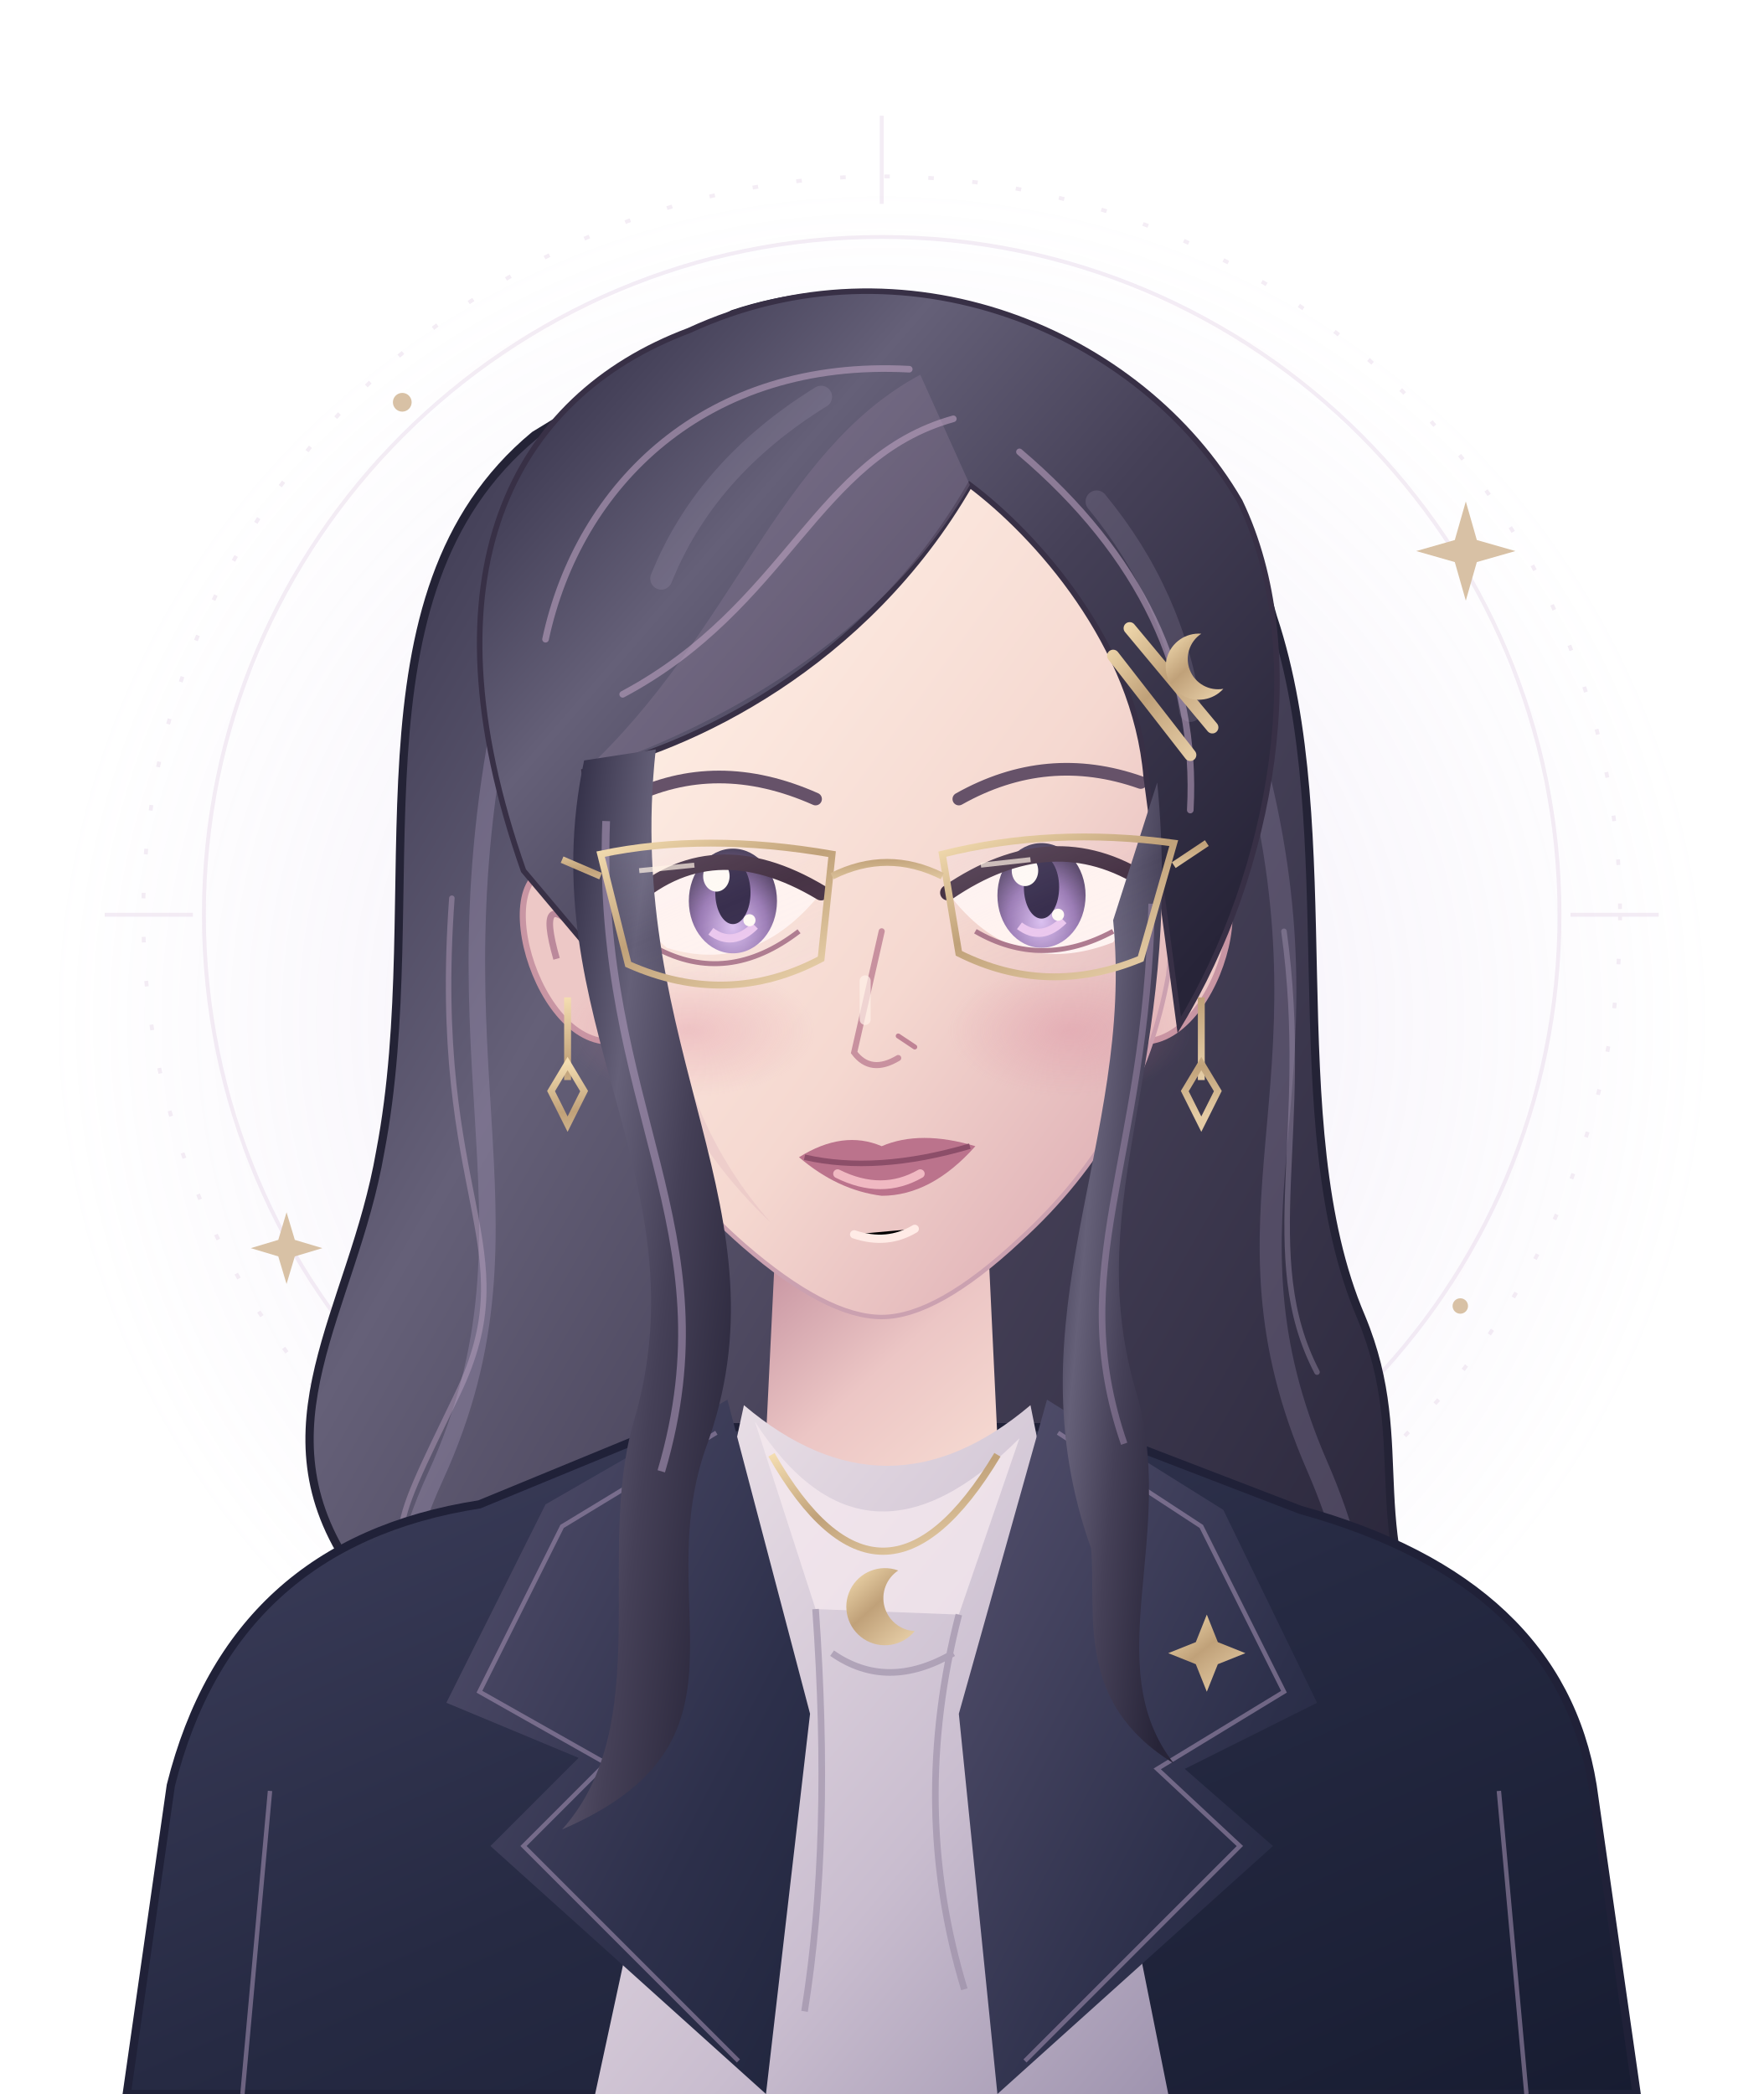
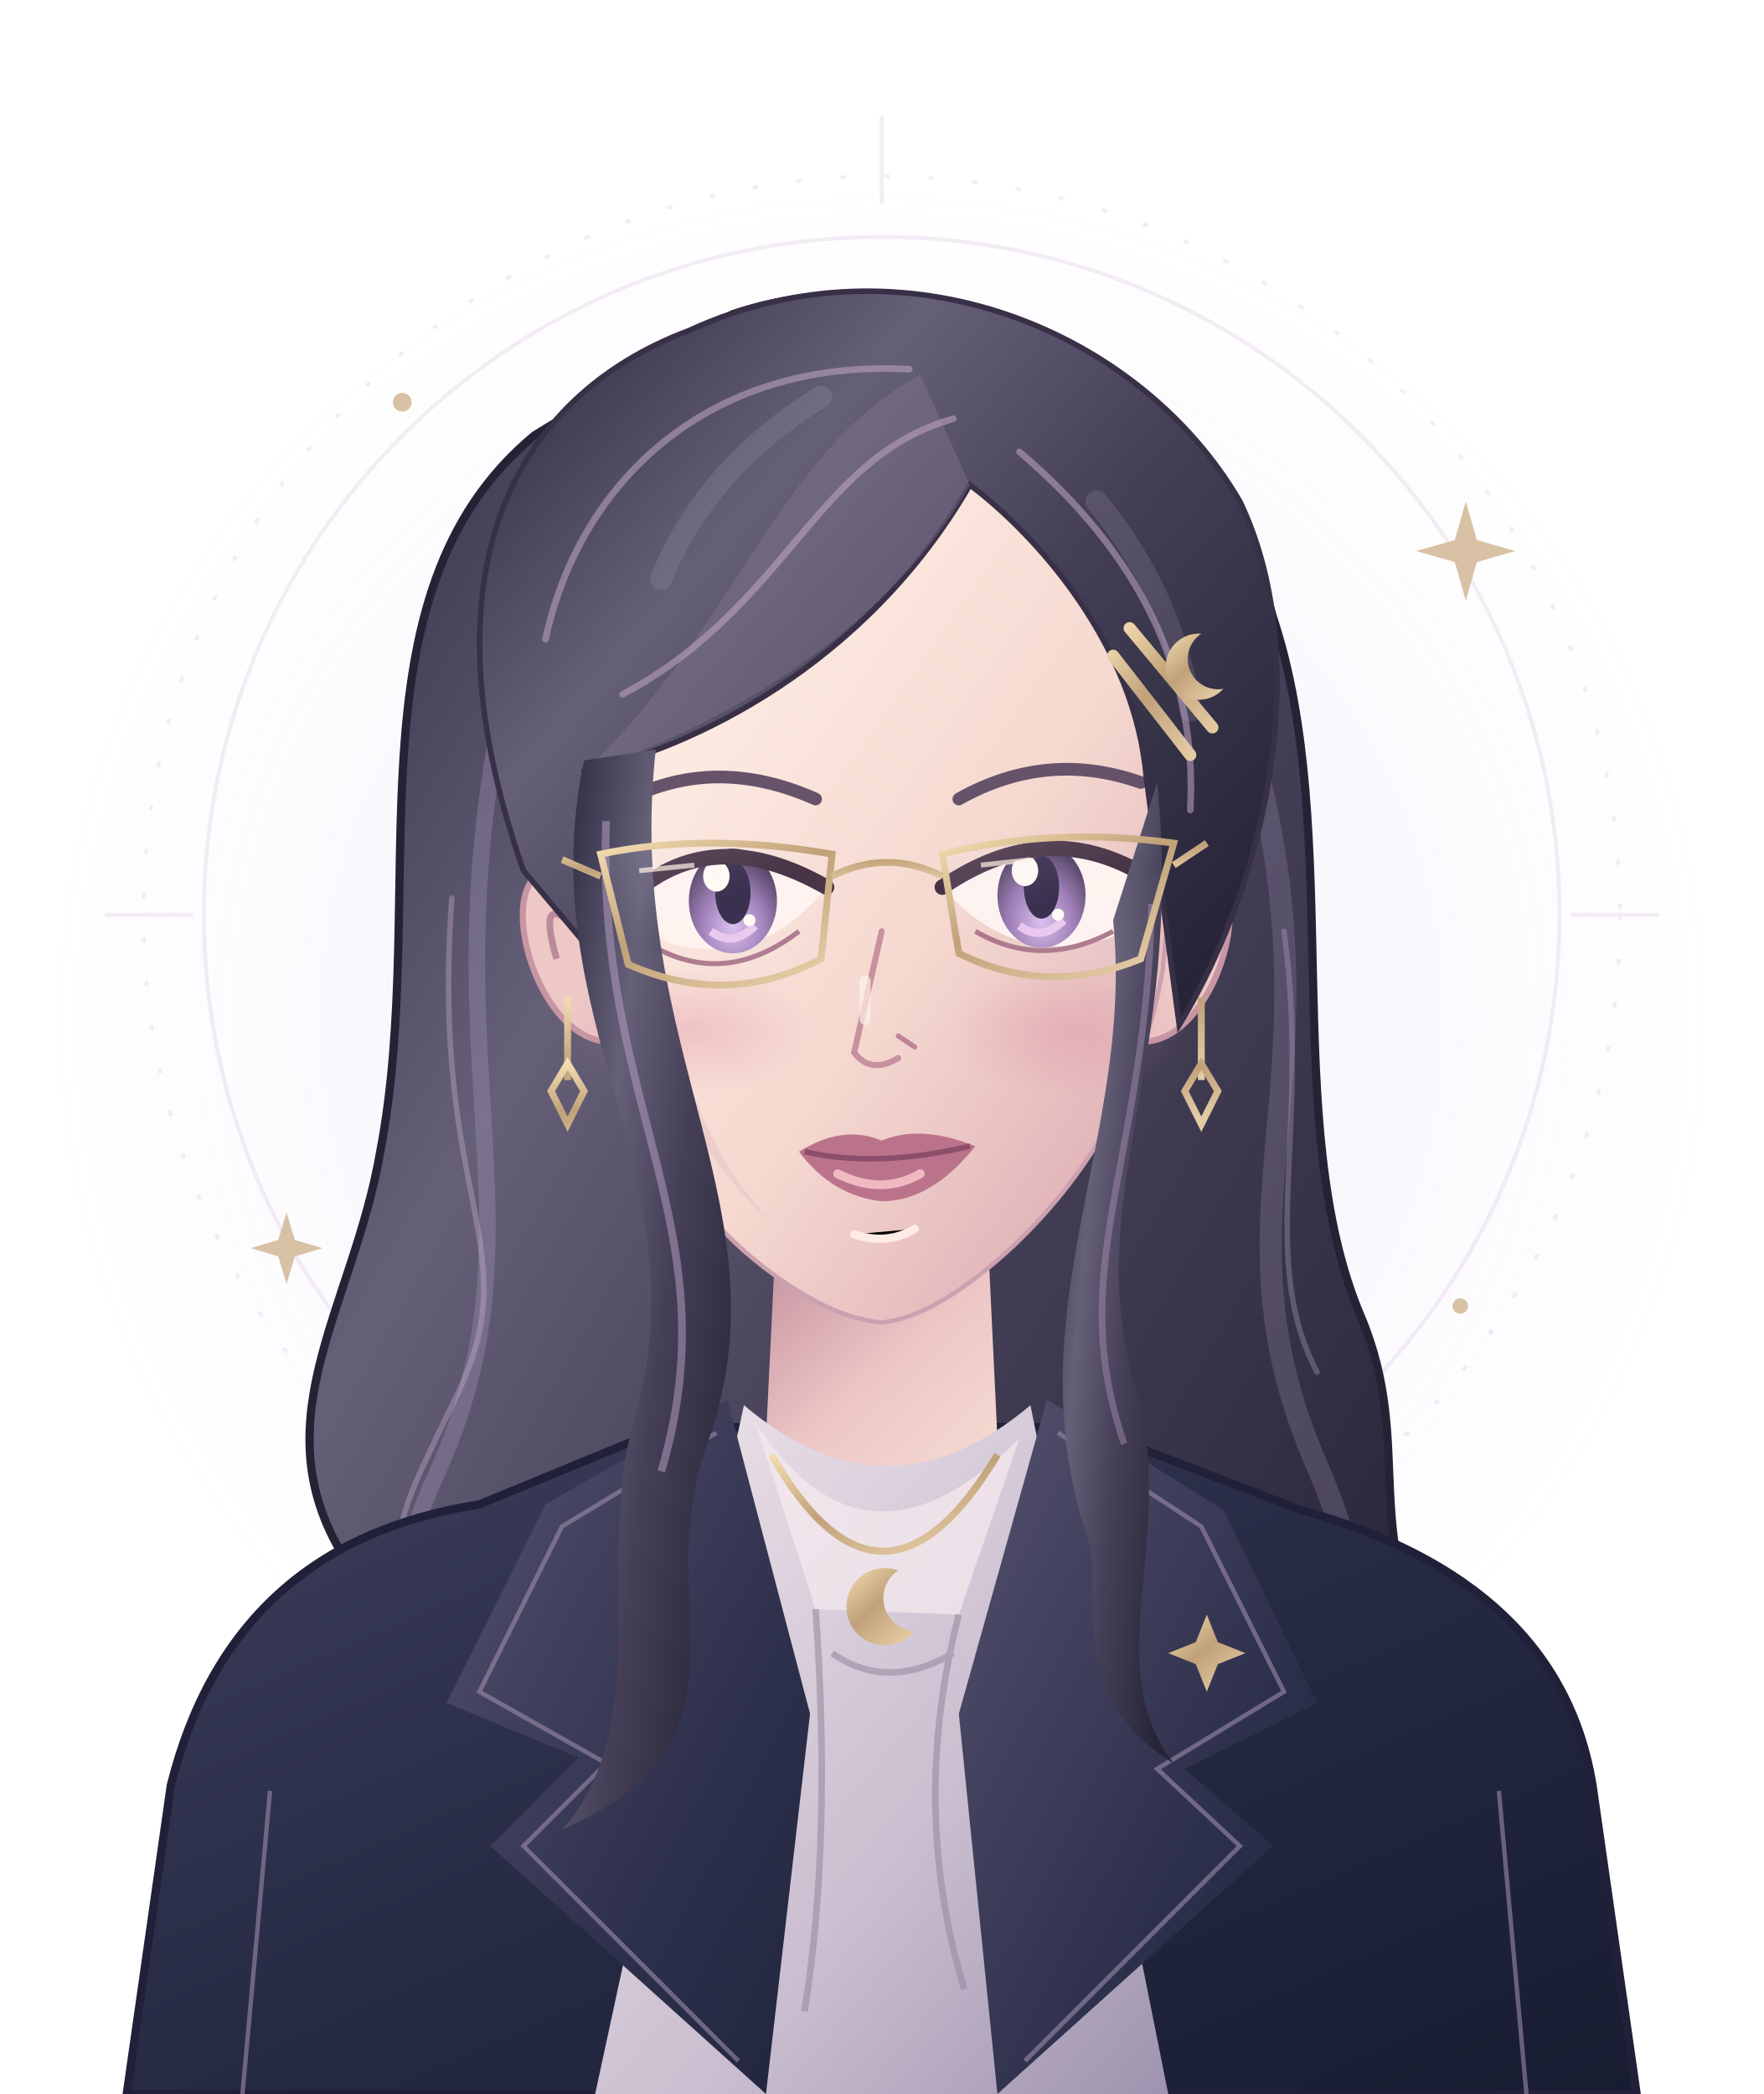
<svg xmlns="http://www.w3.org/2000/svg" class="chara-svg" viewBox="0 0 320 380" role="img" aria-label="ユメタンの夢の案内人・女性">
  <defs>
    <linearGradient id="portrait-skin" x1=".1" y1=".2" x2=".85" y2="1">
      <stop stop-color="#fff0e6" />
      <stop offset=".55" stop-color="#f5d8d0" />
      <stop offset="1" stop-color="#dba9b1" />
    </linearGradient>
    <linearGradient id="portrait-neck" x2=".7" y2="1">
      <stop stop-color="#bd8798" />
      <stop offset=".6" stop-color="#ecc6c5" />
      <stop offset="1" stop-color="#f5d8d0" />
    </linearGradient>
    <linearGradient id="portrait-hair-w" x1="0" y1="0" x2="1" y2=".8">
      <stop stop-color="#29263e" />
      <stop offset=".35" stop-color="#656078" />
      <stop offset=".62" stop-color="#454057" />
      <stop offset="1" stop-color="#272438" />
    </linearGradient>
    <linearGradient id="portrait-hair-m" x1=".2" y1="0" x2=".8" y2="1">
      <stop stop-color="#596477" />
      <stop offset=".32" stop-color="#303c51" />
      <stop offset=".7" stop-color="#1c273d" />
      <stop offset="1" stop-color="#111b2d" />
    </linearGradient>
    <linearGradient id="portrait-jacket" x1="0" y1="0" x2="1" y2="1">
      <stop stop-color="#3f405d" />
      <stop offset=".5" stop-color="#262a43" />
      <stop offset="1" stop-color="#171c31" />
    </linearGradient>
    <linearGradient id="portrait-lapel" x1="0" y1="0" x2="1" y2="1">
      <stop stop-color="#55516e" />
      <stop offset=".65" stop-color="#2d304b" />
      <stop offset="1" stop-color="#20253d" />
    </linearGradient>
    <linearGradient id="portrait-silk" x1="0" y1="0" x2="1" y2="1">
      <stop stop-color="#f0e6eb" />
      <stop offset=".6" stop-color="#c9bdcf" />
      <stop offset="1" stop-color="#9f94af" />
    </linearGradient>
    <linearGradient id="portrait-gold" x1="0" y1="0" x2=".8" y2="1">
      <stop stop-color="#f4ddb1" />
      <stop offset=".5" stop-color="#c0a179" />
      <stop offset="1" stop-color="#e4cba4" />
    </linearGradient>
    <radialGradient id="portrait-iris-w" cx=".5" cy=".75" r=".85">
      <stop stop-color="#dbc0f0" />
      <stop offset=".45" stop-color="#9b7cb5" />
      <stop offset=".8" stop-color="#514161" />
      <stop offset="1" stop-color="#29283d" />
    </radialGradient>
    <radialGradient id="portrait-iris-m" cx=".5" cy=".8" r=".85">
      <stop stop-color="#b1d5d3" />
      <stop offset=".45" stop-color="#668e9e" />
      <stop offset=".8" stop-color="#354b63" />
      <stop offset="1" stop-color="#1a2941" />
    </radialGradient>
    <radialGradient id="portrait-blush">
      <stop stop-color="#d9849b" stop-opacity=".32" />
      <stop offset="1" stop-color="#d9849b" stop-opacity="0" />
    </radialGradient>
    <radialGradient id="portrait-halo">
      <stop stop-color="#bda2dd" stop-opacity=".19" />
      <stop offset="1" stop-color="#bda2dd" stop-opacity="0" />
    </radialGradient>
    <linearGradient id="portrait-lens" x2=".7" y2="1">
      <stop stop-color="#ece8ff" stop-opacity=".16" />
      <stop offset=".55" stop-color="#ece8ff" stop-opacity="0" />
      <stop offset="1" stop-color="#ece8ff" stop-opacity=".07" />
    </linearGradient>
  </defs>
  <style>.only-man{display:none}.man .only-woman{display:none}.man .only-man{display:block}.eyes{transform-origin:160px 163px;animation:blink 5.8s infinite}.mouth{transform-origin:160px 211px}@keyframes blink{0%,93%,100%{transform:scaleY(1)}96%{transform:scaleY(.06)}}@media(prefers-reduced-motion:reduce){.eyes{animation:none}}</style>
  <circle cx="160" cy="185" r="153" fill="url(#portrait-halo)" />
  <g fill="none" stroke="#d6bddb" stroke-width=".7" opacity=".28">
    <circle cx="160" cy="166" r="123" />
    <circle cx="160" cy="166" r="134" stroke-dasharray="1 7" />
    <path d="M160 21v16M19 166h16m250 0h16" />
  </g>
  <g fill="#d8c1a5">
    <path d="m266 91 2 7 7 2-7 2-2 7-2-7-7-2 7-2Z" />
    <path d="m52 220 1.5 5 5 1.5-5 1.5-1.5 5-1.5-5-5-1.5 5-1.5Z" />
    <circle cx="73" cy="73" r="1.7" />
    <circle cx="265" cy="237" r="1.4" />
  </g>
  <g class="only-woman">
    <path d="M97 79C62 108 78 162 69 209 64 238 46 259 64 285 75 300 62 330 50 347 90 363 107 343 119 329L207 338C254 358 277 331 262 305 246 278 257 263 247 239 232 204 244 151 231 112 219 68 172 44 133 57Z" fill="url(#portrait-hair-w)" stroke="#242336" stroke-width="1.5" />
    <g fill="none" stroke-linecap="round">
      <path d="M94 116C75 191 101 220 79 268S102 312 78 342" stroke="#a293b5" stroke-width="3" opacity=".36" />
      <path d="M82 163C78 218 96 226 83 253S69 280 82 294" stroke="#d0b4d4" opacity=".35" />
      <path d="M228 139C243 198 219 220 239 266S229 312 248 332" stroke="#8e80a2" stroke-width="4" opacity=".32" />
      <path d="M233 169C238 205 228 228 239 249" stroke="#c7b4d4" opacity=".3" />
    </g>
    <path d="M121 259 87 273Q42 280 31 324L23 380H297L289 324Q283 287 236 274L197 259Z" fill="url(#portrait-jacket)" stroke="#202138" stroke-width="1.5" />
    <path d="M141 220 139 261Q156 285 181 261L179 219Z" fill="url(#portrait-neck)" />
    <path d="M135 255Q161 277 187 255L212 380H108Z" fill="url(#portrait-silk)" />
    <path d="M137 258Q157 289 185 261L174 293 148 292Z" fill="#f6eaf0" opacity=".72" />
    <g fill="none" stroke="#978aa4" stroke-width="1.2" opacity=".6">
      <path d="M148 292q3 42-2 73M174 293q-9 35 1 68M151 300q10 7 22 0" />
    </g>
    <path d="M132 254 99 273 81 309 105 319 89 335 139 380 147 311Z" fill="url(#portrait-lapel)" />
    <path d="M190 254 222 274 239 309 215 321 231 335 181 380 174 311Z" fill="url(#portrait-lapel)" />
    <g fill="none" stroke="#9d8bac" stroke-width=".8" opacity=".6">
      <path d="m130 260-28 17-15 30 23 13-15 15 39 39M192 260l26 17 15 30-23 14 15 14-39 39M49 325l-5 55M272 325l5 55" />
    </g>
    <path d="M140 264Q160 299 181 264" fill="none" stroke="url(#portrait-gold)" stroke-width="1.3" />
    <path d="M163 285a7 7 0 1 0 3 11 6 6 0 0 1-3-11Z" fill="url(#portrait-gold)" />
    <path d="m219 293 2 5 5 2-5 2-2 5-2-5-5-2 5-2Z" fill="url(#portrait-gold)" />
    <path d="M106 159C87 150 95 188 110 189M212 159C231 150 223 188 208 189" fill="#edc8c6" stroke="#c895a3" stroke-width="1.1" />
    <path d="M106 170q-9-10-5 4m111-4q9-10 5 4" fill="none" stroke="#bb899b" stroke-width="1.2" />
-     <path d="M105 123Q109 76 160 76 213 76 217 127L212 177Q207 205 185 225 170 239 160 239 150 239 135 226 111 205 107 177Z" fill="url(#portrait-skin)" stroke="#cba1b0" stroke-width=".8" />
+     <path d="M106 122Q111 74 160 74 210 74 216 124L211 176Q206 205 184 226 170 239 160 240 149 239 135 227 112 206 108 176Z" fill="url(#portrait-skin)" stroke="#cba1b0" stroke-width=".8" />
    <path d="M107 136Q110 194 140 222 124 204 121 178Z" fill="#c998ad" opacity=".18" />
    <ellipse cx="125" cy="187" rx="23" ry="12" fill="url(#portrait-blush)" />
    <ellipse cx="194" cy="187" rx="22" ry="12" fill="url(#portrait-blush)" />
    <path class="brow" d="M114 145Q130 137 148 145" fill="none" stroke="#665269" stroke-width="2.3" stroke-linecap="round" />
    <path class="brow" d="M174 145Q190 136 207 142" fill="none" stroke="#665269" stroke-width="2.3" stroke-linecap="round" />
    <g class="eyes">
-       <path d="M112 164Q128 150 149 162 137 177 121 172Z" fill="#fff3f0" />
-       <path d="M172 162Q191 149 209 160L202 171Q184 178 172 162Z" fill="#fff3f0" />
+       <path d="M112 163Q129 149 150 161 138 176 121 171Z" fill="#fff3f0" />
+       <path d="M171 161Q190 148 209 159L202 170Q184 176 171 161Z" fill="#fff3f0" />
      <ellipse cx="133" cy="163.5" rx="8" ry="9.5" fill="url(#portrait-iris-w)" />
      <ellipse cx="189" cy="162.5" rx="8" ry="9.5" fill="url(#portrait-iris-w)" />
      <ellipse cx="133" cy="162" rx="3.2" ry="5.7" fill="#392f4e" />
      <ellipse cx="189" cy="161" rx="3.2" ry="5.7" fill="#392f4e" />
      <path d="M129 169q4 3 8-1m48 0q4 3 8-1" fill="none" stroke="#ebc7ee" stroke-width="1.5" />
      <g fill="#fffaf4">
        <ellipse cx="130" cy="159" rx="2.4" ry="2.8" />
        <ellipse cx="186" cy="158" rx="2.4" ry="2.8" />
        <circle cx="136" cy="167" r="1.1" />
        <circle cx="192" cy="166" r="1.1" />
      </g>
-       <path d="M109 159 114 164Q129 150 149 162M172 162Q191 149 208 160L212 155" fill="none" stroke="#473345" stroke-width="2.8" stroke-linecap="round" />
+       <path d="M109 158 114 163Q129 149 150 161M171 161Q190 148 208 159L212 154" fill="none" stroke="#473345" stroke-width="2.8" stroke-linecap="round" />
+       <path d="m113 159-4-5m98 3 5-6" stroke="#473345" stroke-width="1.3" stroke-linecap="round" />
      <path d="m112 161-3-6m98 4 4-7" stroke="#473345" stroke-width="1.6" stroke-linecap="round" />
      <path d="M119 172q13 7 26-3m32 0q12 7 25 0" fill="none" stroke="#ac788c" stroke-width=".9" />
    </g>
    <path d="M160 169 155 191q3 4 8 1" fill="none" stroke="#c8919f" stroke-width="1.1" stroke-linecap="round" />
    <path d="m163 188 3 2" stroke="#bf8395" stroke-width=".9" stroke-linecap="round" />
    <path d="M157 178v7" stroke="#fff1e8" stroke-width="2" stroke-linecap="round" opacity=".7" />
    <g class="mouth">
-       <path d="M145 210Q153 205 160 208 167 205 177 208 169 217 160 217 152 216 145 210Z" fill="#bb738c" />
-       <path d="M146 210Q159 213 176 208" fill="none" stroke="#8c4e69" stroke-width="1" />
+       <path d="M145 209Q153 204 160 207 167 204 177 208 169 218 160 218 151 217 145 209Z" fill="#bb738c" />
+       <path d="M146 209Q159 212 176 208" fill="none" stroke="#8c4e69" stroke-width="1" />
      <path d="M152 213q8 4 15 0" fill="none" stroke="#f0b9c2" stroke-width="1.6" stroke-linecap="round" />
    </g>
    <path d="M155 224q6 2 11-1" stroke="#ffebe6" stroke-width="1.5" stroke-linecap="round" />
    <path d="M95 158C76 104 93 72 125 60 164 42 207 60 225 91 238 118 231 158 214 186L208 141C206 117 188 97 176 88 157 121 125 136 106 140L111 177Z" fill="url(#portrait-hair-w)" stroke="#383046" stroke-width="1" />
    <path d="M176 88C159 118 125 134 106 140 133 115 141 82 167 68" fill="#8b7b97" opacity=".36" />
    <path d="M173 76C148 83 143 110 113 126M165 67C128 65 105 88 99 116M185 82Q218 110 216 147" fill="none" stroke="#c1a6c5" stroke-width="1.2" opacity=".55" stroke-linecap="round" />
    <path d="M149 72Q128 85 120 105M199 91q14 17 17 38" fill="none" stroke="#b4a4c1" stroke-width="4" opacity=".18" stroke-linecap="round" />
    <path d="M106 138C96 185 128 214 115 258 108 282 119 313 102 332 139 316 118 292 128 263 144 220 113 191 119 136Z" fill="url(#portrait-hair-w)" />
    <path d="M110 149C108 201 133 223 120 267" fill="none" stroke="#b09abd" stroke-width="1.4" opacity=".55" />
    <path d="M210 142C215 193 196 217 206 252 214 278 199 302 213 320 195 309 199 293 198 281 183 239 206 207 202 167Z" fill="url(#portrait-hair-w)" />
    <path d="M209 164C208 211 193 230 204 262" fill="none" stroke="#aa93b6" stroke-width="1.2" opacity=".45" />
    <path d="m205 114 15 18m-18-13 14 18" stroke="url(#portrait-gold)" stroke-width="2.2" stroke-linecap="round" />
    <path d="M218 115a6 6 0 1 0 4 10 5.5 5.5 0 0 1-4-10Z" fill="url(#portrait-gold)" />
    <g stroke="url(#portrait-gold)" fill="none" stroke-width="1.25">
      <path d="M103 181v15m115-15v15" />
      <path d="m103 193 3 5-3 6-3-6Zm115 0 3 5-3 6-3-6Z" />
    </g>
    <g class="glasses" stroke="url(#portrait-gold)" stroke-width="1.25" fill="url(#portrait-lens)">
      <path d="M109 155Q128 151 151 155L149 174Q132 183 114 175Z" />
      <path d="M171 155Q191 150 213 153L207 174Q190 181 174 173Z" />
      <path d="M151 159q10-5 20 0M109 159l-7-3m111 1 6-4" fill="none" />
    </g>
    <path d="m116 158 10-1m52 0 9-1" stroke="#fff2e5" stroke-width=".9" opacity=".7" />
  </g>
  <g class="only-man">
    <path d="m128 250-49 22Q31 286 24 329L18 380H302L296 329Q289 287 241 273L191 250Z" fill="url(#portrait-jacket)" stroke="#20263d" stroke-width="1.5" />
    <path d="m140 217-3 44 23 28 25-28-4-47Z" fill="url(#portrait-neck)" />
    <path d="m136 254 24 26 27-27 30 127H104Z" fill="url(#portrait-silk)" />
    <path d="m136 248 24 32-21 22-17-37Zm50-1-26 33 22 21 18-37Z" fill="#e2dce7" />
    <path d="m155 279-8 12 11 15-7 61 10 13 12-14-11-61 10-16-7-10Z" fill="#3e3c57" />
    <path d="m156 281 8 0 4 8-8 8-8-8Z" fill="#686079" />
    <path d="m160 306 5 48" stroke="#9e8da5" stroke-width="1.2" opacity=".5" />
    <path d="m129 253-35 21-18 35 28 15-21 15 53 41 10-70Z" fill="url(#portrait-lapel)" />
    <path d="m193 252 34 23 17 34-27 15 21 15-53 41-10-71Z" fill="url(#portrait-lapel)" />
    <g fill="none" stroke="#9195b1" stroke-width=".8" opacity=".6">
      <path d="m126 261-29 18-15 28 28 17-20 15 42 35M196 261l28 18 14 28-27 17 20 15-41 35M43 330l-4 50m239-50 4 50" />
    </g>
    <path d="m223 344 41-5 1 7-41 5Z" fill="#1d2339" />
    <path d="m227 343 9-12 10 9 8-8 7 6Z" fill="#a1a6bd" />
    <path d="M223 294a7 7 0 1 0 4 12 6 6 0 0 1-4-12Z" fill="#c6c8dd" />
    <path d="m228 293 1 3 3 1-3 1-1 3-1-3-3-1 3-1Z" fill="#ece0c8" />
    <path d="M104 154C85 147 94 184 109 187M215 153C234 146 225 183 210 187" fill="#e8c4c3" stroke="#be91a4" stroke-width="1.1" />
    <path d="m101 164 3 12m116-13-3 12" stroke="#b7879e" stroke-width="1.2" stroke-linecap="round" />
-     <path d="M102 122Q102 72 161 70 219 73 219 126L212 182 200 210Q184 229 162 241 140 232 122 213L108 187Z" fill="url(#portrait-skin)" stroke="#c39ba9" stroke-width=".8" />
+     <path d="M103 121Q104 70 161 69 217 71 219 124L212 181 199 209Q183 229 161 241 140 231 122 211L108 185Z" fill="url(#portrait-skin)" stroke="#c39ba9" stroke-width=".8" />
    <path d="M106 142 118 183 127 208 147 227Q121 214 109 187Z" fill="#ba8ba5" opacity=".22" />
    <path d="M214 155 202 196 190 215 173 230Q199 212 211 183Z" fill="#b888a1" opacity=".16" />
    <ellipse cx="124" cy="185" rx="20" ry="9" fill="url(#portrait-blush)" />
    <ellipse cx="195" cy="183" rx="19" ry="9" fill="url(#portrait-blush)" />
    <path class="brow" d="M112 142Q128 134 149 145L148 148Q129 141 114 145Z" fill="#434054" />
    <path class="brow" d="M173 143Q192 131 209 138L208 141Q190 138 174 147Z" fill="#434054" />
    <g class="eyes">
-       <path d="M112 161Q130 150 150 163 133 174 118 168Z" fill="#f7eeed" />
-       <path d="M172 162Q190 148 210 156L204 166Q186 174 172 162Z" fill="#f7eeed" />
+       <path d="M112 160Q130 149 150 162 133 173 118 167Z" fill="#f7eeed" />
+       <path d="M172 161Q190 147 210 155L204 165Q186 173 172 161Z" fill="#f7eeed" />
      <ellipse cx="133" cy="161.5" rx="7.1" ry="7.8" fill="url(#portrait-iris-m)" />
      <ellipse cx="191" cy="160" rx="7.1" ry="7.8" fill="url(#portrait-iris-m)" />
      <ellipse cx="133" cy="160" rx="2.8" ry="4.8" fill="#202c44" />
      <ellipse cx="191" cy="158.5" rx="2.8" ry="4.8" fill="#202c44" />
      <path d="M129 166q4 3 8 0m50-1q4 3 8 0" fill="none" stroke="#bcd8e2" stroke-width="1.3" />
      <g fill="#fff8ee">
        <ellipse cx="130.5" cy="158" rx="2" ry="2.3" />
        <ellipse cx="188.5" cy="156.5" rx="2" ry="2.3" />
        <circle cx="136" cy="165" r=".9" />
        <circle cx="194" cy="163.5" r=".9" />
      </g>
-       <path d="M110 158 114 161Q130 150 150 163M172 162Q190 148 208 157L212 153" fill="none" stroke="#373448" stroke-width="2.4" stroke-linecap="round" />
+       <path d="M110 157 114 160Q130 149 150 162M172 161Q190 147 208 156L212 152" fill="none" stroke="#373448" stroke-width="2.4" stroke-linecap="round" />
      <path d="M119 170q14 5 27-3m30 0q13 4 27-1" fill="none" stroke="#a7788c" stroke-width=".9" />
    </g>
    <path d="m162 165-5 24 4 4 5-2" fill="none" stroke="#b88497" stroke-width="1.2" stroke-linecap="round" />
    <path d="m160 174-1 10" stroke="#fff0e5" stroke-width="2.1" stroke-linecap="round" />
    <path d="m166 189 3 2" stroke="#b88497" stroke-width="1" stroke-linecap="round" />
    <g class="mouth">
-       <path d="M145 210Q153 206 162 208L179 205Q171 216 161 216 152 216 145 210Z" fill="#b78293" opacity=".7" />
-       <path d="M144 209Q161 214 179 205" fill="none" stroke="#825c75" stroke-width="1.3" stroke-linecap="round" />
+       <path d="M145 209Q154 205 162 207L179 204Q171 216 161 216 152 216 145 209Z" fill="#b78293" opacity=".7" />
+       <path d="M144 208Q161 213 179 204" fill="none" stroke="#825c75" stroke-width="1.3" stroke-linecap="round" />
      <path d="M155 214q8 2 14-2" fill="none" stroke="#eac0c8" stroke-width="1.5" stroke-linecap="round" />
    </g>
    <path d="M156 225q7 1 13-2" fill="none" stroke="#d4a6b4" stroke-width="1" stroke-linecap="round" />
    <path d="M96 155Q83 143 88 122L83 111Q88 89 108 78L106 69Q120 57 137 60 160 43 186 54L201 51 207 62Q231 67 234 94 244 111 230 137L213 169 211 132Q187 117 179 90 171 117 139 134L145 110Q120 135 105 138L108 169Z" fill="url(#portrait-hair-m)" stroke="#232b40" stroke-width="1.2" />
    <path d="M180 78Q163 112 139 134L145 110Q128 128 108 136 125 117 137 92 153 66 180 65Z" fill="#607086" opacity=".34" />
    <path d="M178 63Q145 56 120 91M169 72Q151 85 140 105M133 69Q108 84 101 107M189 69Q198 96 221 111M201 68Q225 81 228 100" fill="none" stroke="#9bacc0" stroke-width="1.2" stroke-linecap="round" opacity=".5" />
    <path d="M161 66Q138 73 124 96M196 76Q203 92 215 100" fill="none" stroke="#b5bfd3" stroke-width="4" opacity=".12" stroke-linecap="round" />
    <path d="M112 89Q97 111 101 133M174 86Q166 110 151 123M206 111q9 15 8 28" fill="none" stroke="#172237" stroke-width="2" opacity=".65" />
    <path d="M102 138 111 137 109 170 102 159Zm112-3 9-4-6 28-7 11Z" fill="#273249" />
    <circle cx="218" cy="182" r="2.3" fill="#c0c6d8" />
    <circle cx="217.5" cy="181.5" r=".8" fill="#fff1dd" />
    <g class="glasses" fill="url(#portrait-lens)" stroke="#959eaf" stroke-width="1.3">
      <path d="m108 154 44 1-3 19q-16 6-36-1Z" />
      <path d="m170 155 44-4-6 20q-18 7-35 2Z" />
      <path d="M152 159q9-4 18 0m-62-1-7-3m113 0 7-4" fill="none" />
    </g>
    <path d="m114 157 12 0m50 1 11-1" stroke="#e3e6ef" stroke-width=".8" opacity=".7" />
  </g>
</svg>
